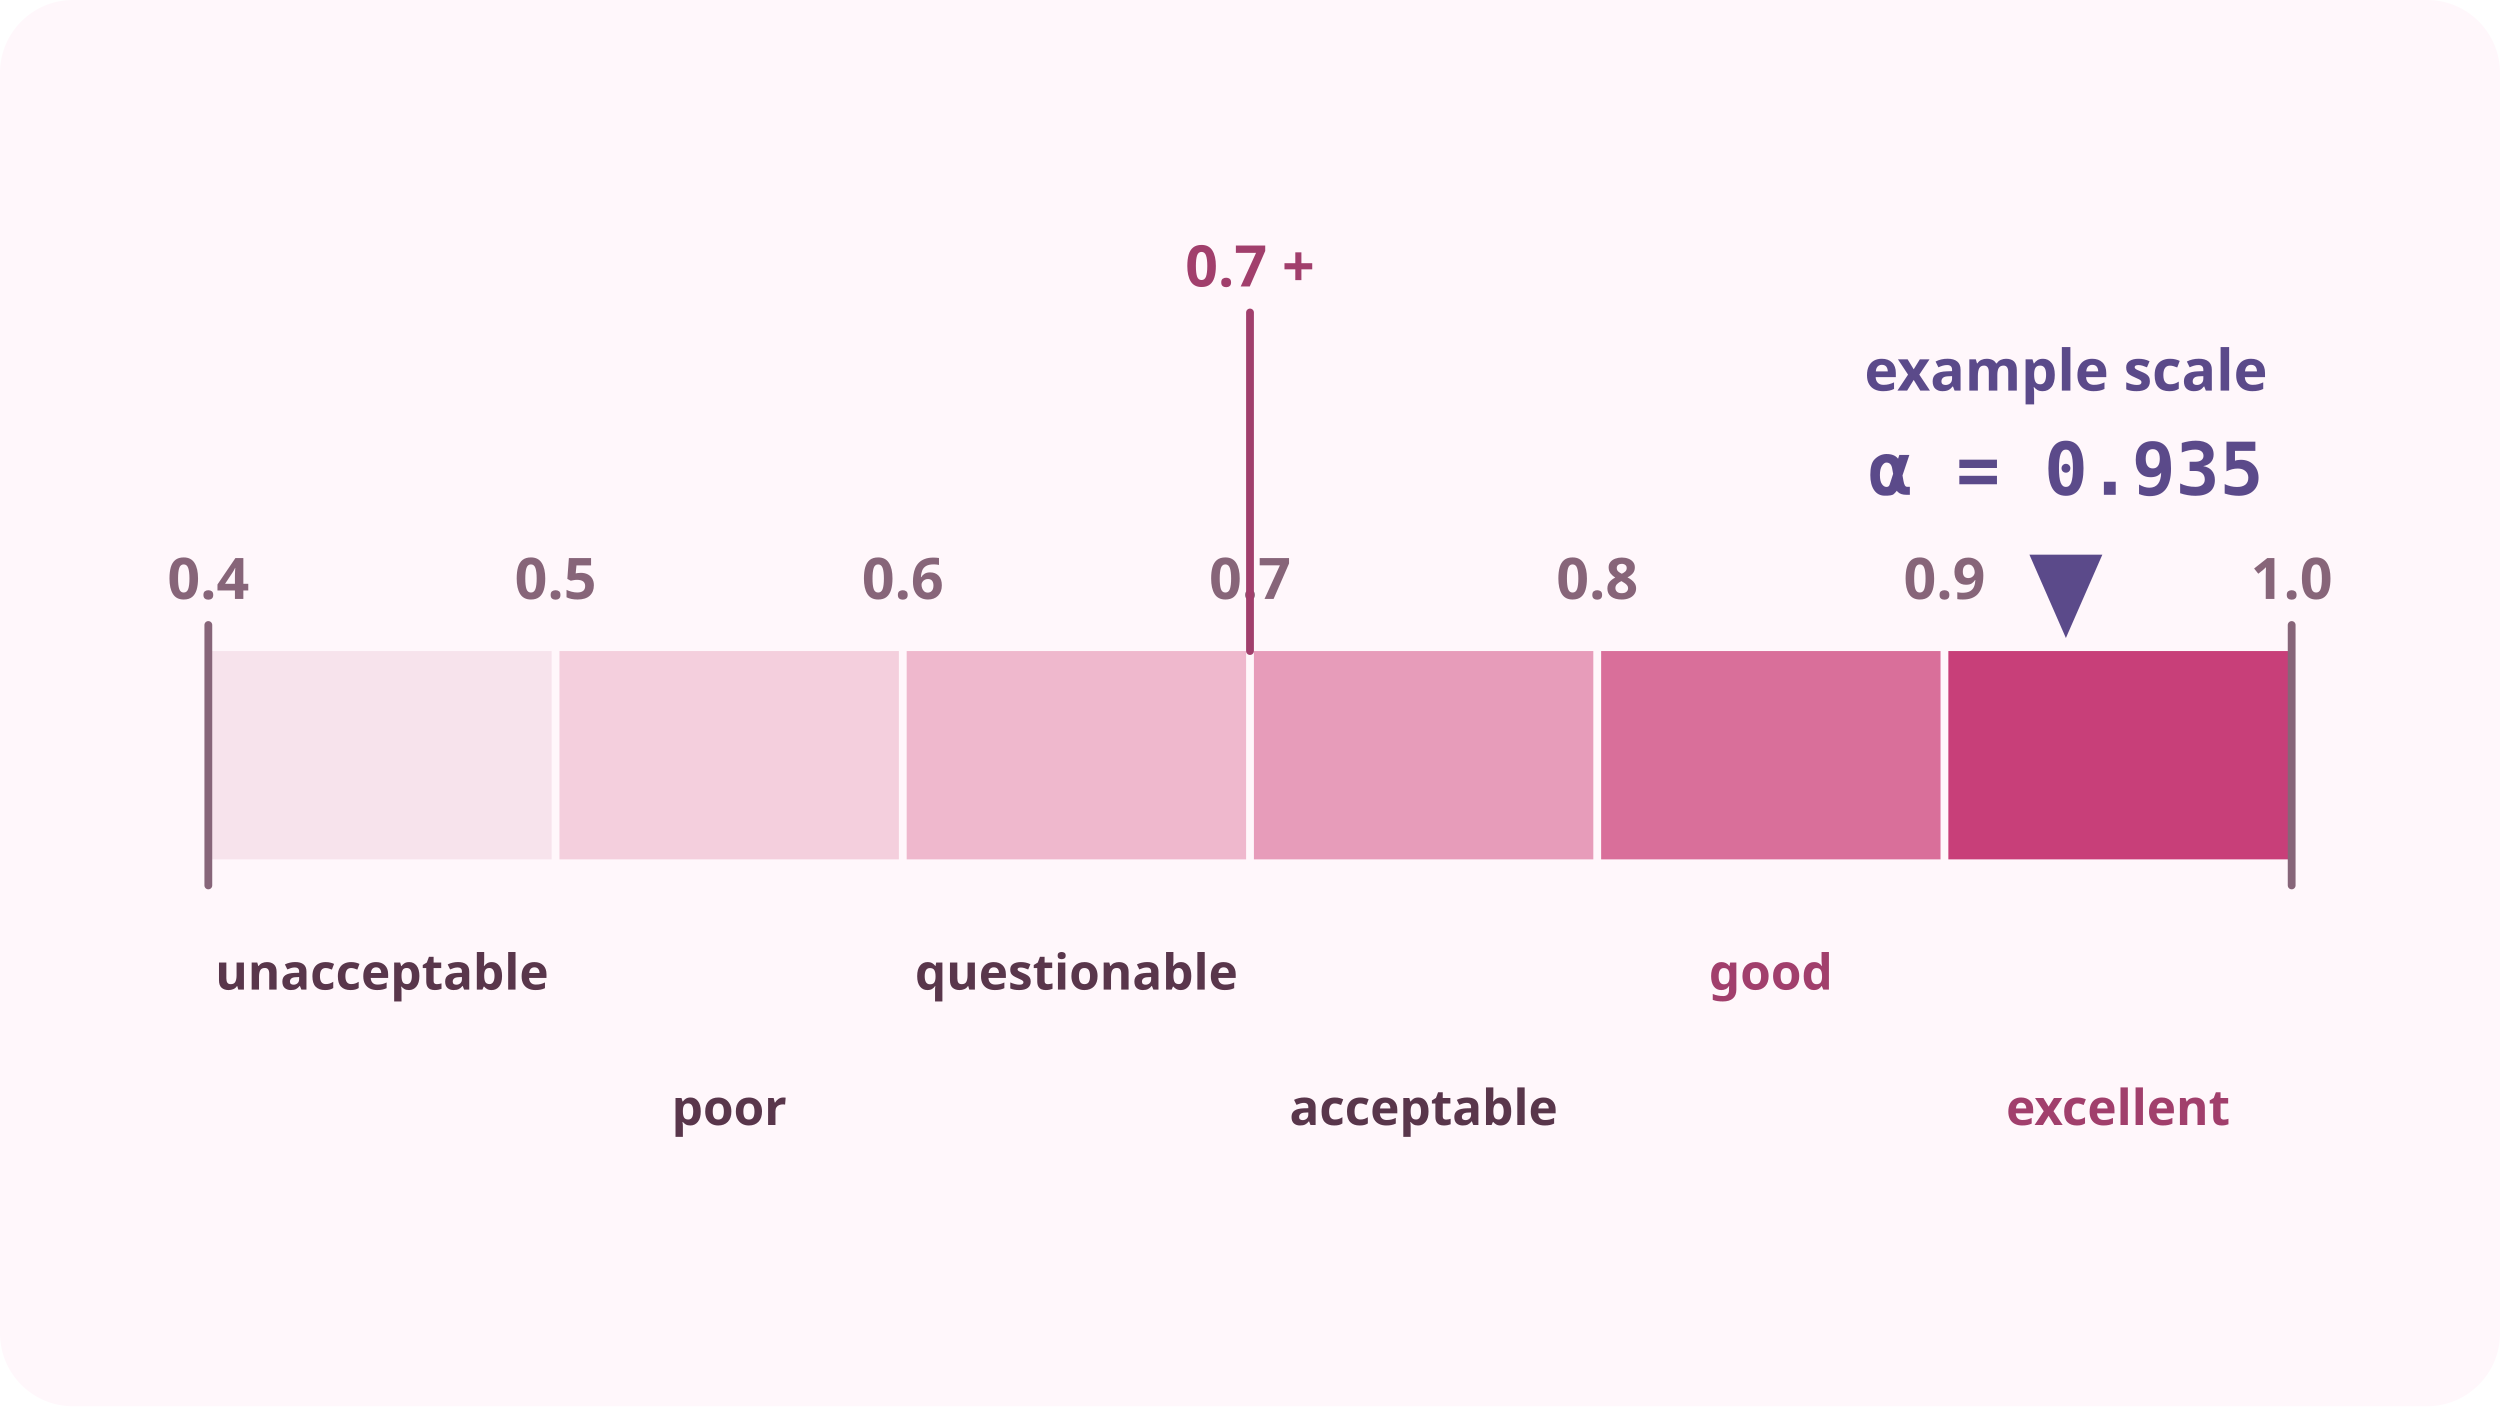
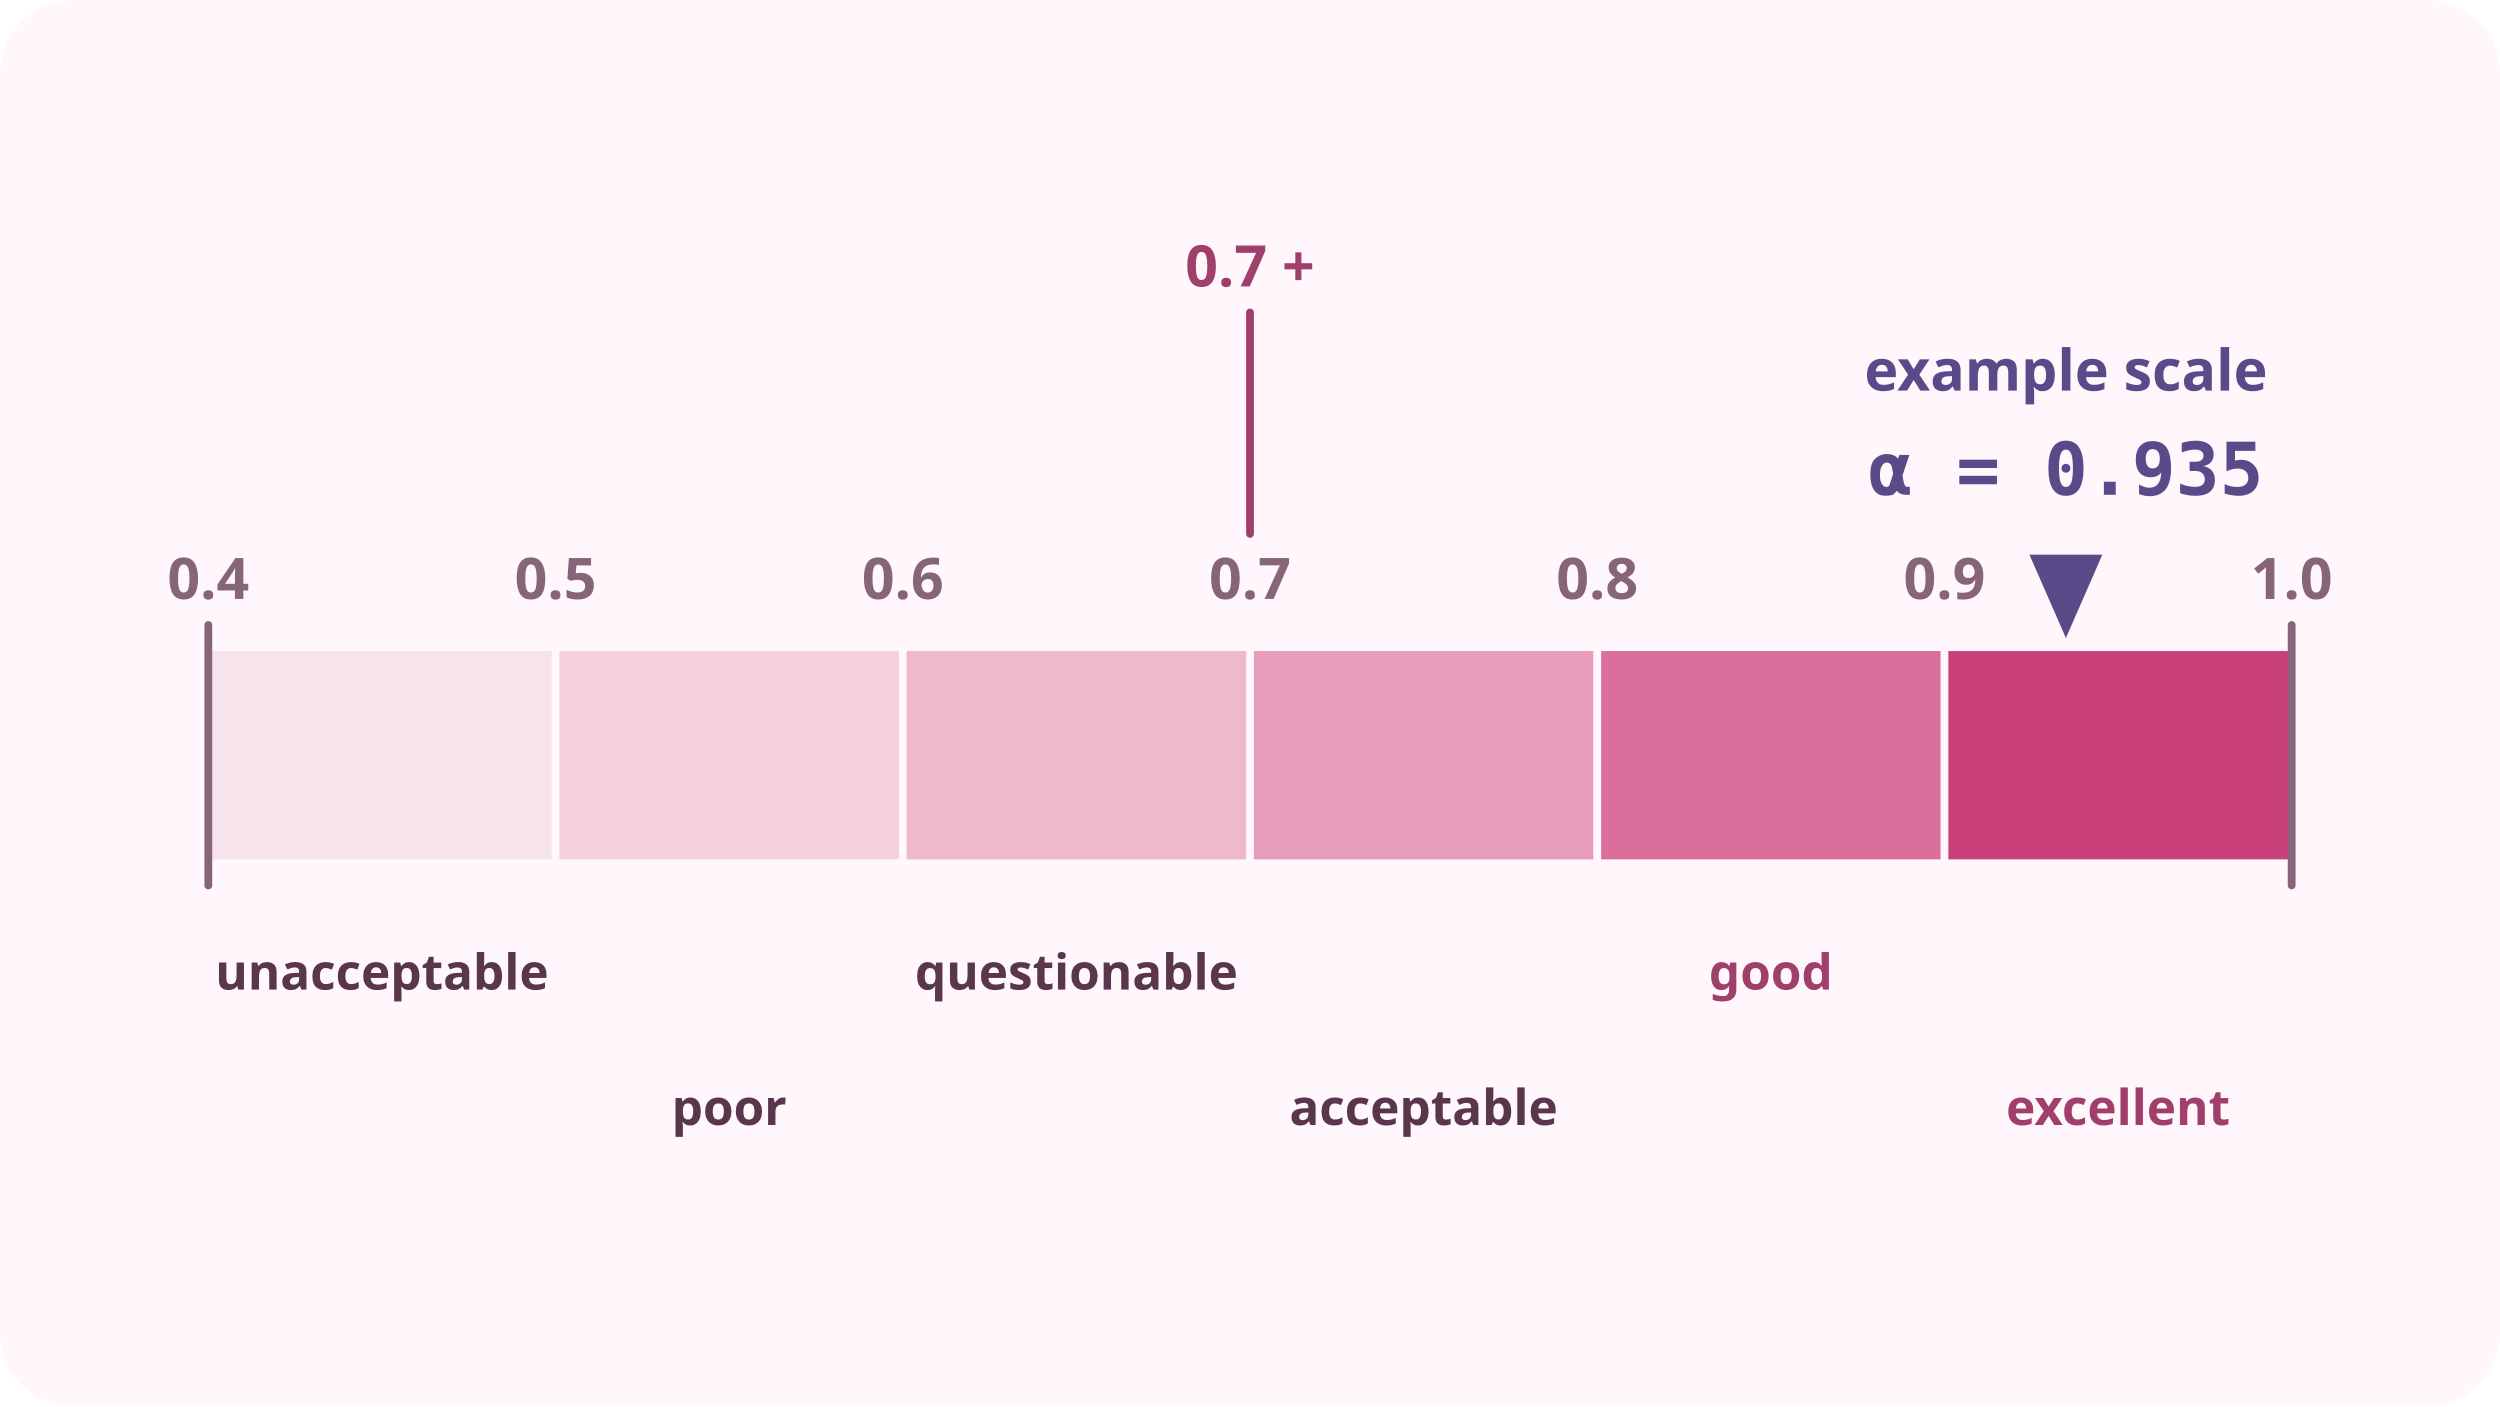
<svg xmlns="http://www.w3.org/2000/svg" viewBox="0 0 960 540" role="img" aria-label="Common thresholds for Cronbach's alpha, with the example scale at 0.935.">
  <rect width="960" height="540" rx="28" fill="#fff7fb" />
  <rect x="80.0" y="250" width="133.3" height="80" fill="#f7e3ec" />
  <text x="146.667" y="380" fill="#59364b" font-size="19" font-weight="800" text-anchor="middle" font-family="system-ui,'PingFang SC','Noto Sans SC','Hiragino Sans',sans-serif">unacceptable</text>
  <rect x="213.3" y="250" width="133.3" height="80" fill="#f4cfdd" />
  <text x="280.0" y="432" fill="#59364b" font-size="19" font-weight="800" text-anchor="middle" font-family="system-ui,'PingFang SC','Noto Sans SC','Hiragino Sans',sans-serif">poor</text>
  <rect x="346.7" y="250" width="133.3" height="80" fill="#efb8cd" />
  <text x="413.333" y="380" fill="#59364b" font-size="19" font-weight="800" text-anchor="middle" font-family="system-ui,'PingFang SC','Noto Sans SC','Hiragino Sans',sans-serif">questionable</text>
  <rect x="480.0" y="250" width="133.3" height="80" fill="#e79cba" />
  <text x="546.667" y="432" fill="#59364b" font-size="19" font-weight="800" text-anchor="middle" font-family="system-ui,'PingFang SC','Noto Sans SC','Hiragino Sans',sans-serif">acceptable</text>
  <rect x="613.3" y="250" width="133.3" height="80" fill="#d96f9a" />
  <text x="680.0" y="380" fill="#a13f6c" font-size="19" font-weight="800" text-anchor="middle" font-family="system-ui,'PingFang SC','Noto Sans SC','Hiragino Sans',sans-serif">good</text>
  <rect x="746.7" y="250" width="133.3" height="80" fill="#c83f79" />
  <text x="813.333" y="432" fill="#a13f6c" font-size="19" font-weight="800" text-anchor="middle" font-family="system-ui,'PingFang SC','Noto Sans SC','Hiragino Sans',sans-serif">excellent</text>
  <line x1="80.0" y1="240" x2="80.0" y2="340" stroke="#876579" stroke-width="3" stroke-linecap="round" />
  <text x="80.0" y="230" fill="#876579" font-size="22" font-weight="700" text-anchor="middle" font-family="system-ui,'PingFang SC','Noto Sans SC','Hiragino Sans',sans-serif">0.4</text>
  <line x1="213.333" y1="240" x2="213.333" y2="340" stroke="#fff7fb" stroke-width="3" stroke-linecap="round" />
  <text x="213.333" y="230" fill="#876579" font-size="22" font-weight="700" text-anchor="middle" font-family="system-ui,'PingFang SC','Noto Sans SC','Hiragino Sans',sans-serif">0.5</text>
  <line x1="346.667" y1="240" x2="346.667" y2="340" stroke="#fff7fb" stroke-width="3" stroke-linecap="round" />
  <text x="346.667" y="230" fill="#876579" font-size="22" font-weight="700" text-anchor="middle" font-family="system-ui,'PingFang SC','Noto Sans SC','Hiragino Sans',sans-serif">0.6</text>
  <line x1="480" y1="240" x2="480" y2="340" stroke="#fff7fb" stroke-width="3" stroke-linecap="round" />
  <text x="480" y="230" fill="#876579" font-size="22" font-weight="700" text-anchor="middle" font-family="system-ui,'PingFang SC','Noto Sans SC','Hiragino Sans',sans-serif">0.7</text>
  <line x1="613.333" y1="240" x2="613.333" y2="340" stroke="#fff7fb" stroke-width="3" stroke-linecap="round" />
  <text x="613.333" y="230" fill="#876579" font-size="22" font-weight="700" text-anchor="middle" font-family="system-ui,'PingFang SC','Noto Sans SC','Hiragino Sans',sans-serif">0.8</text>
  <line x1="746.667" y1="240" x2="746.667" y2="340" stroke="#fff7fb" stroke-width="3" stroke-linecap="round" />
  <text x="746.667" y="230" fill="#876579" font-size="22" font-weight="700" text-anchor="middle" font-family="system-ui,'PingFang SC','Noto Sans SC','Hiragino Sans',sans-serif">0.9</text>
  <line x1="880.0" y1="240" x2="880.0" y2="340" stroke="#876579" stroke-width="3" stroke-linecap="round" />
  <text x="880.0" y="230" fill="#876579" font-size="22" font-weight="700" text-anchor="middle" font-family="system-ui,'PingFang SC','Noto Sans SC','Hiragino Sans',sans-serif">1.0</text>
  <path d="M793.3 245 l-14 -32 h28 z" fill="#5b4a8a" />
  <text x="793.323" y="150" fill="#5b4a8a" font-size="22" font-weight="800" text-anchor="middle" font-family="system-ui,'PingFang SC','Noto Sans SC','Hiragino Sans',sans-serif">example scale</text>
  <text x="793.323" y="190" fill="#5b4a8a" font-size="28" font-weight="800" text-anchor="middle" font-family="ui-monospace,Menlo,Consolas,monospace">α = 0.935</text>
-   <line x1="480" y1="120" x2="480" y2="250" stroke="#a13f6c" stroke-width="3" stroke-linecap="round" />
+   <line x1="480" y1="120" x2="480" y2="205" stroke="#a13f6c" stroke-width="3" stroke-linecap="round" />
  <text x="480" y="110" fill="#a13f6c" font-size="22" font-weight="800" text-anchor="middle" font-family="system-ui,'PingFang SC','Noto Sans SC','Hiragino Sans',sans-serif">0.7 +</text>
</svg>
